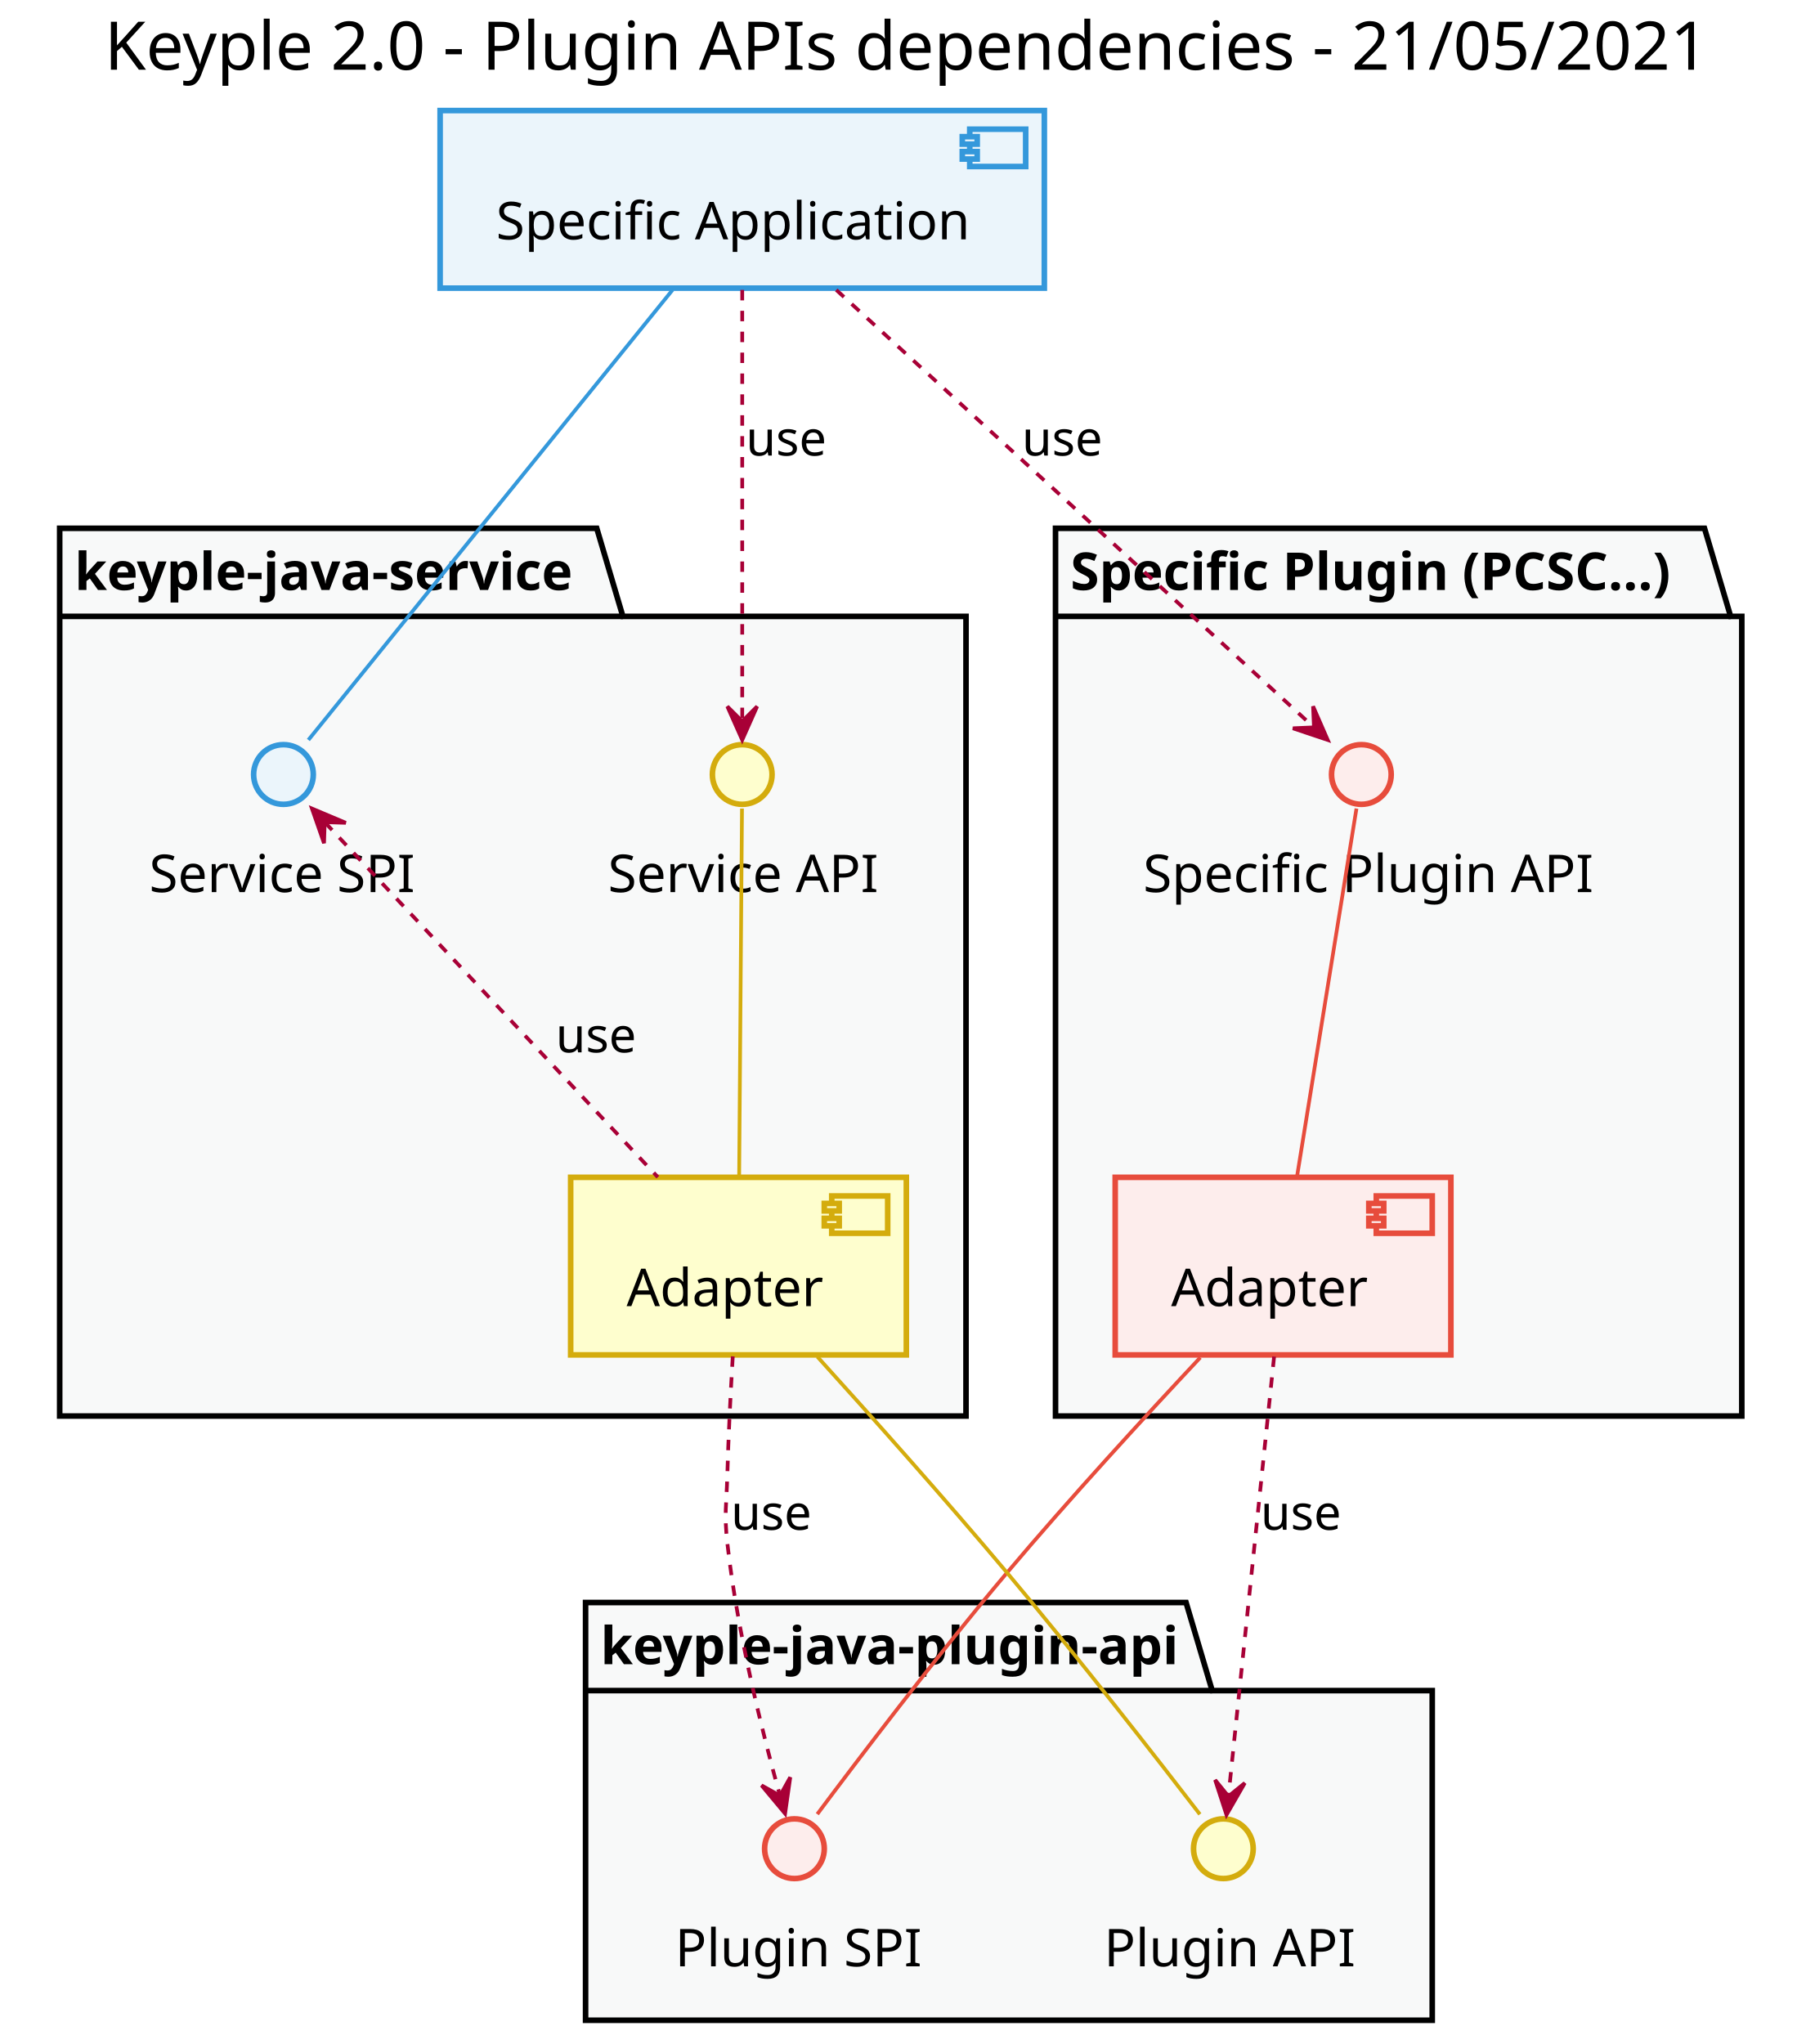
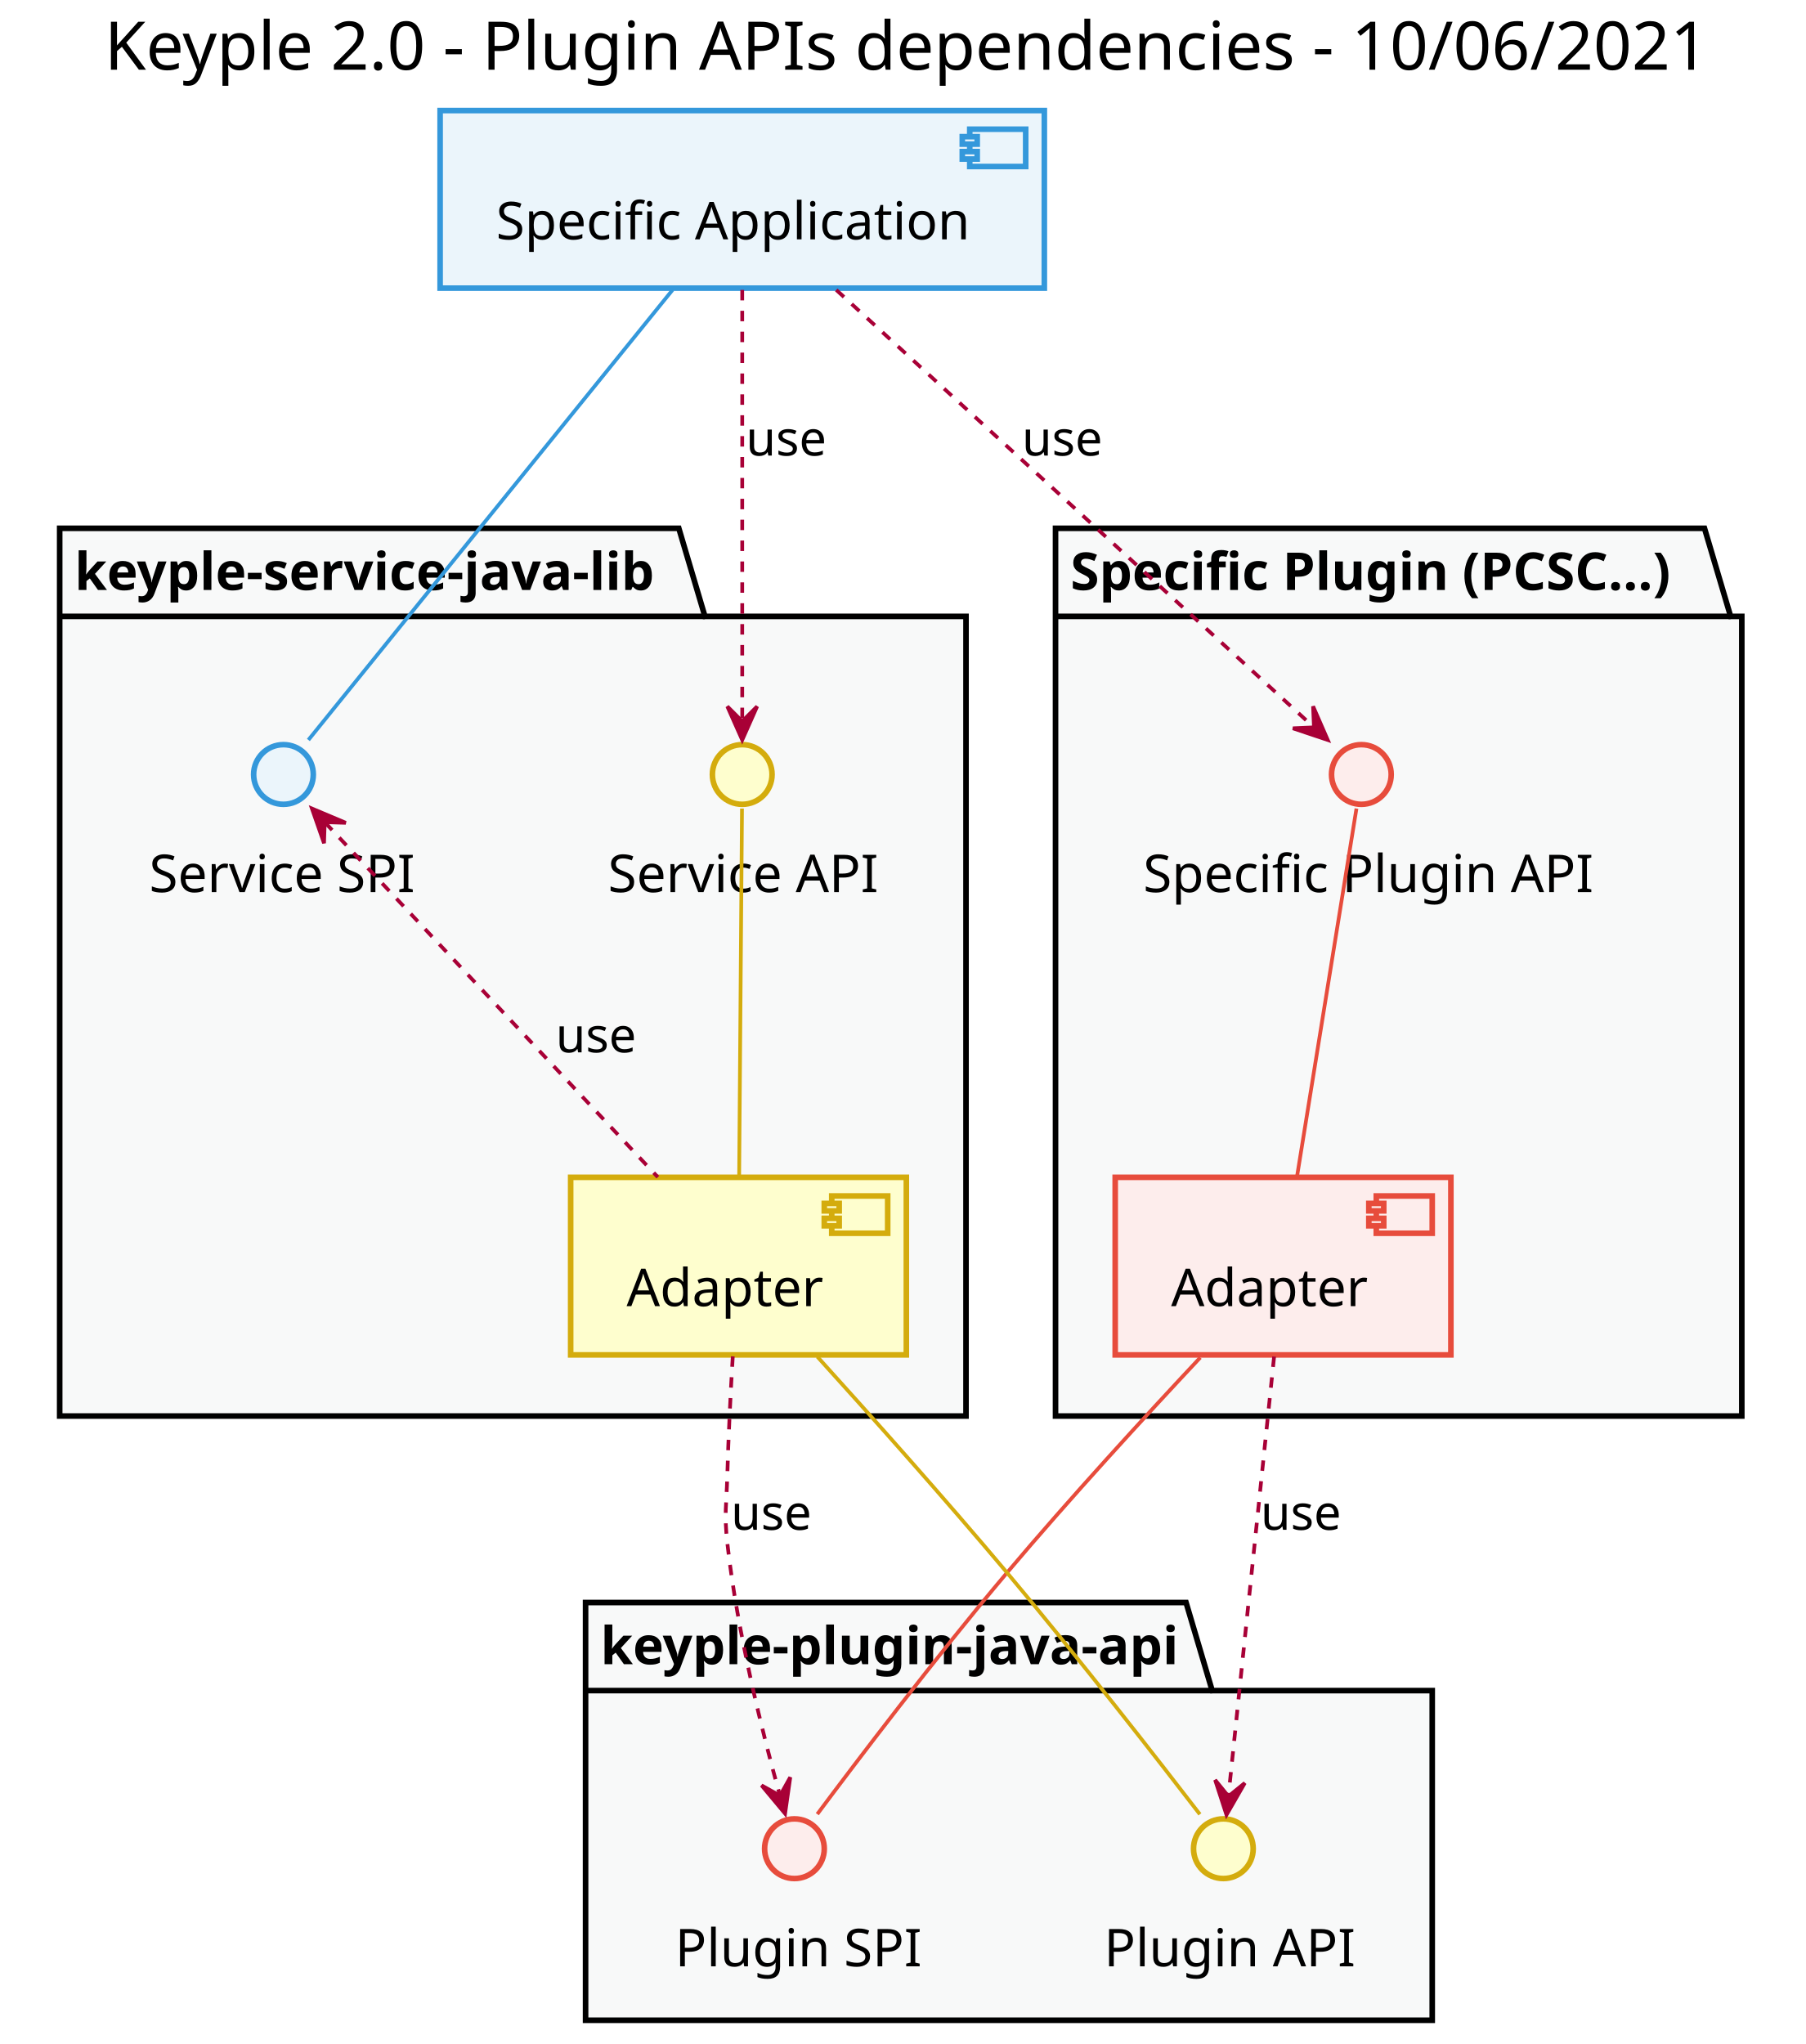
- <svg xmlns="http://www.w3.org/2000/svg" contentScriptType="application/ecmascript" contentStyleType="text/css" height="1370px" preserveAspectRatio="none" style="width:1210px;height:1370px;" version="1.1" viewBox="0 0 1210 1370" width="1210px" zoomAndPan="magnify">
+ <svg xmlns="http://www.w3.org/2000/svg" contentScriptType="application/ecmascript" contentStyleType="text/css" height="1370px" preserveAspectRatio="none" style="width:1210px;height:1370px;background:#FFFFFF;" version="1.1" viewBox="0 0 1210 1370" width="1210px" zoomAndPan="magnify">
  <defs />
  <g>
-     <text fill="#000000" font-family="sans-serif" font-size="45" lengthAdjust="spacing" textLength="1037.5" x="70" y="46.714">Keyple 2.0 - Plugin APIs dependencies - 21/05/2021</text>
-     <polygon fill="#F8F9F9" points="40,354.102,400,354.102,417.5,413.125,647.5,413.125,647.5,949.102,40,949.102,40,354.102" style="stroke:#000000;stroke-width:3.75;" />
-     <line style="stroke:#000000;stroke-width:3.75;" x1="40" x2="417.5" y1="413.125" y2="413.125" />
-     <text fill="#000000" font-family="sans-serif" font-size="35" font-weight="bold" lengthAdjust="spacing" textLength="345" x="50" y="395.435">keyple-java-service</text>
+     <text fill="#000000" font-family="sans-serif" font-size="45" lengthAdjust="spacing" textLength="1037.5" x="70" y="46.714">Keyple 2.0 - Plugin APIs dependencies - 10/06/2021</text>
+     <polygon fill="#F8F9F9" points="40,354.102,455,354.102,472.5,413.125,647.5,413.125,647.5,949.102,40,949.102,40,354.102" style="stroke:#000000;stroke-width:3.75;" />
+     <line style="stroke:#000000;stroke-width:3.75;" x1="40" x2="472.5" y1="413.125" y2="413.125" />
+     <text fill="#000000" font-family="sans-serif" font-size="35" font-weight="bold" lengthAdjust="spacing" textLength="400" x="50" y="395.435">keyple-service-java-lib</text>
    <polygon fill="#F8F9F9" points="707.5,354.102,1142.5,354.102,1160,413.125,1167.5,413.125,1167.5,949.102,707.5,949.102,707.5,354.102" style="stroke:#000000;stroke-width:3.75;" />
    <line style="stroke:#000000;stroke-width:3.75;" x1="707.5" x2="1160" y1="413.125" y2="413.125" />
    <text fill="#000000" font-family="sans-serif" font-size="35" font-weight="bold" lengthAdjust="spacing" textLength="420" x="717.5" y="395.435">Specific Plugin (PCSC...)</text>
    <polygon fill="#F8F9F9" points="392.5,1074.102,795,1074.102,812.5,1133.125,960,1133.125,960,1354.102,392.5,1354.102,392.5,1074.102" style="stroke:#000000;stroke-width:3.75;" />
    <line style="stroke:#000000;stroke-width:3.75;" x1="392.5" x2="812.5" y1="1133.125" y2="1133.125" />
-     <text fill="#000000" font-family="sans-serif" font-size="35" font-weight="bold" lengthAdjust="spacing" textLength="387.5" x="402.5" y="1115.435">keyple-java-plugin-api</text>
+     <text fill="#000000" font-family="sans-serif" font-size="35" font-weight="bold" lengthAdjust="spacing" textLength="387.5" x="402.5" y="1115.435">keyple-plugin-java-api</text>
    <ellipse cx="497.5" cy="519.102" fill="#FEFECE" rx="20" ry="20" style="stroke:#D4AC0D;stroke-width:3.75;" />
    <text fill="#000000" font-family="sans-serif" font-size="35" lengthAdjust="spacing" textLength="180" x="407.5" y="597.935">Service API</text>
    <ellipse cx="190" cy="519.102" fill="#EBF5FB" rx="20" ry="20" style="stroke:#3498DB;stroke-width:3.75;" />
    <text fill="#000000" font-family="sans-serif" font-size="35" lengthAdjust="spacing" textLength="180" x="100" y="597.935">Service SPI</text>
    <rect fill="#FEFECE" height="119.023" style="stroke:#D4AC0D;stroke-width:3.75;" width="225" x="382.5" y="789.102" />
    <rect fill="#FEFECE" height="25" style="stroke:#D4AC0D;stroke-width:3.75;" width="37.5" x="557.5" y="801.602" />
    <rect fill="#FEFECE" height="5" style="stroke:#D4AC0D;stroke-width:3.75;" width="10" x="552.5" y="806.602" />
    <rect fill="#FEFECE" height="5" style="stroke:#D4AC0D;stroke-width:3.75;" width="10" x="552.5" y="816.602" />
    <text fill="#000000" font-family="sans-serif" font-size="35" lengthAdjust="spacing" textLength="125" x="420" y="875.435">Adapter</text>
    <ellipse cx="912.5" cy="519.102" fill="#FDEDEC" rx="20" ry="20" style="stroke:#E74C3C;stroke-width:3.75;" />
    <text fill="#000000" font-family="sans-serif" font-size="35" lengthAdjust="spacing" textLength="292.5" x="766.25" y="597.935">Specific Plugin API</text>
    <rect fill="#FDEDEC" height="119.023" style="stroke:#E74C3C;stroke-width:3.75;" width="225" x="747.5" y="789.102" />
    <rect fill="#FDEDEC" height="25" style="stroke:#E74C3C;stroke-width:3.75;" width="37.5" x="922.5" y="801.602" />
    <rect fill="#FDEDEC" height="5" style="stroke:#E74C3C;stroke-width:3.75;" width="10" x="917.5" y="806.602" />
    <rect fill="#FDEDEC" height="5" style="stroke:#E74C3C;stroke-width:3.75;" width="10" x="917.5" y="816.602" />
    <text fill="#000000" font-family="sans-serif" font-size="35" lengthAdjust="spacing" textLength="125" x="785" y="875.435">Adapter</text>
    <ellipse cx="532.5" cy="1239.102" fill="#FDEDEC" rx="20" ry="20" style="stroke:#E74C3C;stroke-width:3.75;" />
    <text fill="#000000" font-family="sans-serif" font-size="35" lengthAdjust="spacing" textLength="160" x="452.5" y="1317.935">Plugin SPI</text>
    <ellipse cx="820" cy="1239.102" fill="#FEFECE" rx="20" ry="20" style="stroke:#D4AC0D;stroke-width:3.75;" />
    <text fill="#000000" font-family="sans-serif" font-size="35" lengthAdjust="spacing" textLength="160" x="740" y="1317.935">Plugin API</text>
    <rect fill="#EBF5FB" height="119.023" style="stroke:#3498DB;stroke-width:3.75;" width="405" x="295" y="74.102" />
    <rect fill="#EBF5FB" height="25" style="stroke:#3498DB;stroke-width:3.75;" width="37.5" x="650" y="86.602" />
    <rect fill="#EBF5FB" height="5" style="stroke:#3498DB;stroke-width:3.75;" width="10" x="645" y="91.602" />
    <rect fill="#EBF5FB" height="5" style="stroke:#3498DB;stroke-width:3.75;" width="10" x="645" y="101.602" />
    <text fill="#000000" font-family="sans-serif" font-size="35" lengthAdjust="spacing" textLength="305" x="332.5" y="160.435">Specific Application</text>
    <path d="M450.798,194.317 C380.905,280.687 252.42,439.464 206.696,495.969 " fill="none" id="application-serviceSpi" style="stroke:#3498DB;stroke-width:2.5;" />
    <path d="M909.215,541.932 C901.36,590.569 881.245,715.084 869.303,789.007 " fill="none" id="specificPluginApi-plugin" style="stroke:#E74C3C;stroke-width:2.5;" />
    <path d="M804.535,909.889 C767.13,949.782 717.107,1004.272 675,1054.102 C626.74,1111.212 573.383,1181.674 547.812,1215.938 " fill="none" id="plugin-pluginSpi" style="stroke:#E74C3C;stroke-width:2.5;" />
    <path d="M497.342,541.932 C496.97,590.569 496.012,715.084 495.442,789.007 " fill="none" id="serviceApi-service" style="stroke:#D4AC0D;stroke-width:2.5;" />
    <path d="M547.852,909.339 C584.19,949.452 633.232,1004.414 675,1054.102 C723.433,1111.719 778.03,1181.951 804.268,1216.052 " fill="none" id="service-pluginApi" style="stroke:#D4AC0D;stroke-width:2.5;" />
    <path d="M560.53,194.317 C650.435,276.639 812.175,424.739 880.572,487.367 " fill="none" id="application-to-specificPluginApi" style="stroke:#A80036;stroke-width:2.5;stroke-dasharray:7.0,7.0;" />
    <polygon fill="#A80036" points="889.967,495.969,880.13,473.398,880.75,487.526,866.621,488.146,889.967,495.969" style="stroke:#A80036;stroke-width:2.5;" />
    <text fill="#000000" font-family="sans-serif" font-size="32.5" lengthAdjust="spacing" textLength="52.5" x="685" y="305.339">use</text>
    <path d="M497.5,194.317 C497.5,274.952 497.5,418.697 497.5,483.409 " fill="none" id="application-to-serviceApi" style="stroke:#A80036;stroke-width:2.5;stroke-dasharray:7.0,7.0;" />
    <polygon fill="#A80036" points="497.5,495.969,507.5,473.469,497.5,483.469,487.5,473.469,497.5,495.969" style="stroke:#A80036;stroke-width:2.5;" />
    <text fill="#000000" font-family="sans-serif" font-size="32.5" lengthAdjust="spacing" textLength="52.5" x="500" y="305.339">use</text>
    <path d="M217.812,551.237 C268.255,604.987 375.64,719.414 440.95,789.007 " fill="none" id="serviceSpi-backto-service" style="stroke:#A80036;stroke-width:2.5;stroke-dasharray:7.0,7.0;" />
    <polygon fill="#A80036" points="209.079,541.932,217.189,565.18,217.635,551.045,231.77,551.491,209.079,541.932" style="stroke:#A80036;stroke-width:2.5;" />
    <text fill="#000000" font-family="sans-serif" font-size="32.5" lengthAdjust="spacing" textLength="52.5" x="372.5" y="705.339">use</text>
    <path d="M491.163,909.107 C489.702,933.729 488.217,962.814 487.5,989.102 C486.955,1009.094 485.317,1014.222 487.5,1034.102 C494.137,1094.569 511.605,1163.397 522.722,1203.231 " fill="none" id="service-to-pluginSpi" style="stroke:#A80036;stroke-width:2.5;stroke-dasharray:7.0,7.0;" />
    <polygon fill="#A80036" points="526.225,1215.575,529.703,1191.199,522.813,1203.549,510.463,1196.659,526.225,1215.575" style="stroke:#A80036;stroke-width:2.5;" />
    <text fill="#000000" font-family="sans-serif" font-size="32.5" lengthAdjust="spacing" textLength="52.5" x="490" y="1025.339">use</text>
    <path d="M854.013,909.239 C845.508,991.102 830.207,1138.352 823.413,1203.756 " fill="none" id="plugin-to-pluginApi" style="stroke:#A80036;stroke-width:2.5;stroke-dasharray:7.0,7.0;" />
    <polygon fill="#A80036" points="822.097,1216.417,834.369,1195.071,823.389,1203.984,814.476,1193.004,822.097,1216.417" style="stroke:#A80036;stroke-width:2.5;" />
    <text fill="#000000" font-family="sans-serif" font-size="32.5" lengthAdjust="spacing" textLength="52.5" x="845" y="1025.339">use</text>
  </g>
</svg>
